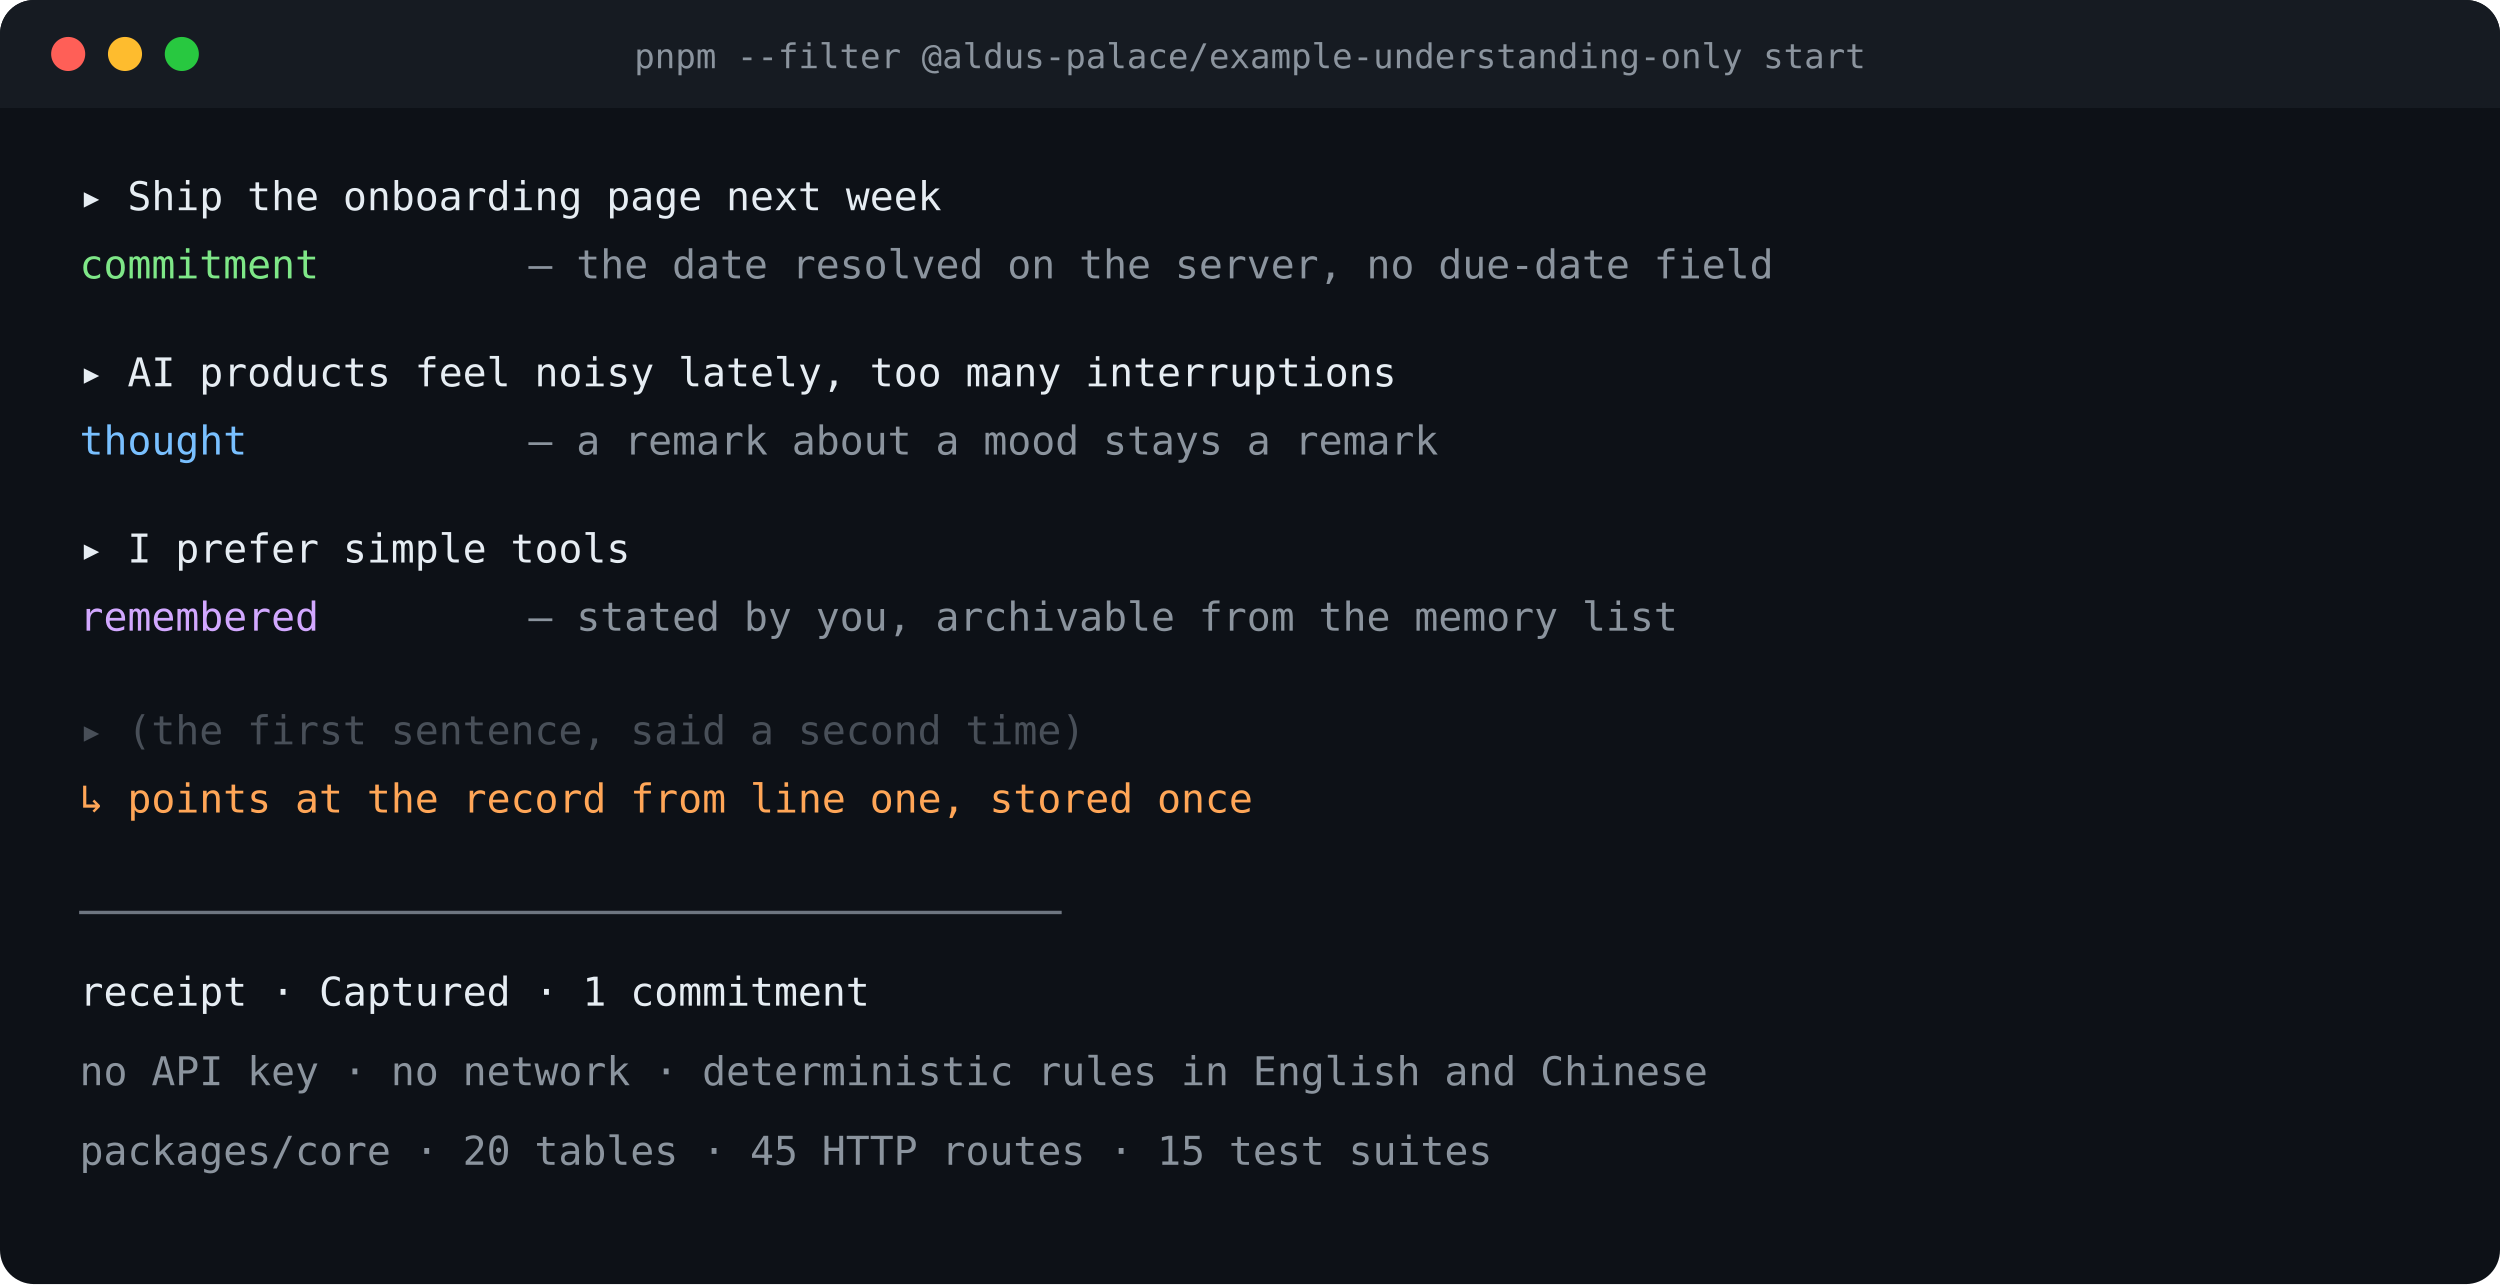
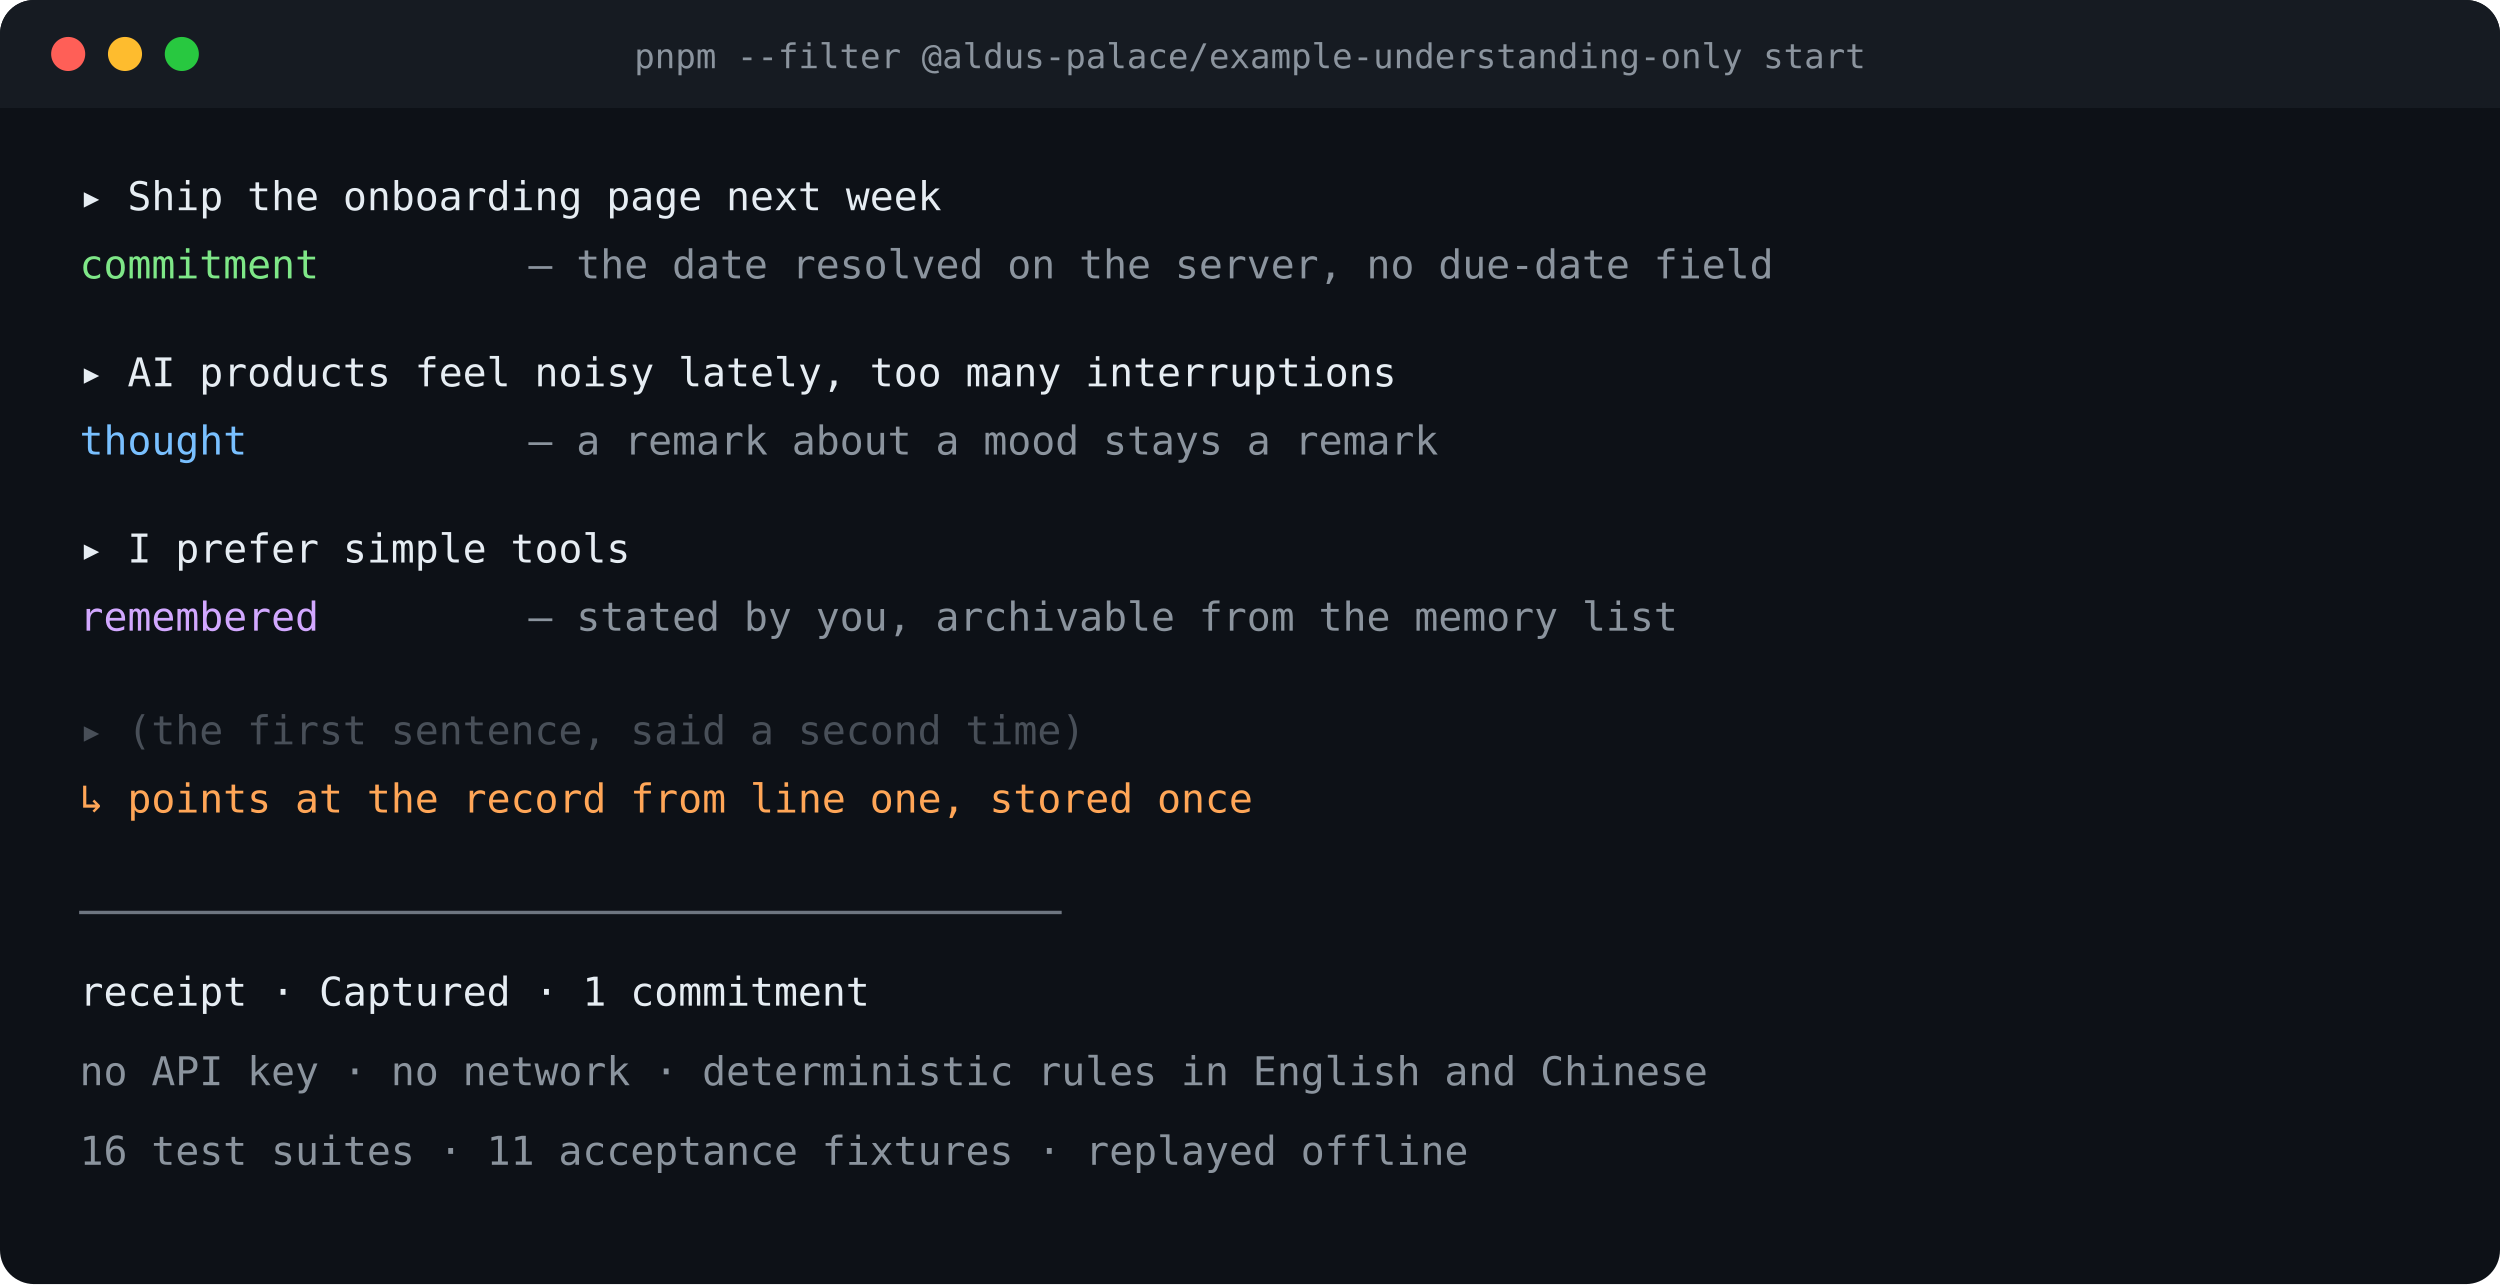
<svg xmlns="http://www.w3.org/2000/svg" width="880" height="452" viewBox="0 0 880 452" role="img" aria-label="A capture session: four sentences in, records out">
  <rect width="880" height="452" rx="12" fill="#0d1117" />
  <rect x="0" y="0" width="880" height="38" rx="12" fill="#161b22" />
  <rect x="0" y="26" width="880" height="12" fill="#161b22" />
  <circle cx="24" cy="19" r="6" fill="#ff5f57" />
  <circle cx="44" cy="19" r="6" fill="#febc2e" />
  <circle cx="64" cy="19" r="6" fill="#28c840" />
  <text x="440" y="24" font-family="ui-monospace,SFMono-Regular,Menlo,Consolas,monospace" font-size="12" fill="#8b949e" text-anchor="middle">pnpm --filter @aldus-palace/example-understanding-only start</text>
  <g font-family="ui-monospace,SFMono-Regular,Menlo,Consolas,monospace" font-size="14">
    <text x="28" y="74" fill="#e6edf3">▸ Ship the onboarding page next week</text>
    <text x="28" y="98" fill="#7ee787">  commitment</text>
    <text x="186" y="98" fill="#8b949e">— the date resolved on the server, no due-date field</text>
    <text x="28" y="136" fill="#e6edf3">▸ AI products feel noisy lately, too many interruptions</text>
    <text x="28" y="160" fill="#79c0ff">  thought</text>
    <text x="186" y="160" fill="#8b949e">— a remark about a mood stays a remark</text>
    <text x="28" y="198" fill="#e6edf3">▸ I prefer simple tools</text>
    <text x="28" y="222" fill="#d2a8ff">  remembered</text>
    <text x="186" y="222" fill="#8b949e">— stated by you, archivable from the memory list</text>
    <text x="28" y="262" fill="#484f58">▸ (the first sentence, said a second time)</text>
    <text x="28" y="286" fill="#ffa657">  ↳ points at the record from line one, stored once</text>
    <text x="28" y="326" fill="#6e7681">─────────────────────────────────────────</text>
    <text x="28" y="354" fill="#e6edf3">receipt · Captured · 1 commitment</text>
    <text x="28" y="382" fill="#8b949e">no API key · no network · deterministic rules in English and Chinese</text>
-     <text x="28" y="410" fill="#8b949e">packages/core · 20 tables · 45 HTTP routes · 15 test suites</text>
+     <text x="28" y="410" fill="#8b949e">16 test suites · 11 acceptance fixtures · replayed offline</text>
  </g>
</svg>
